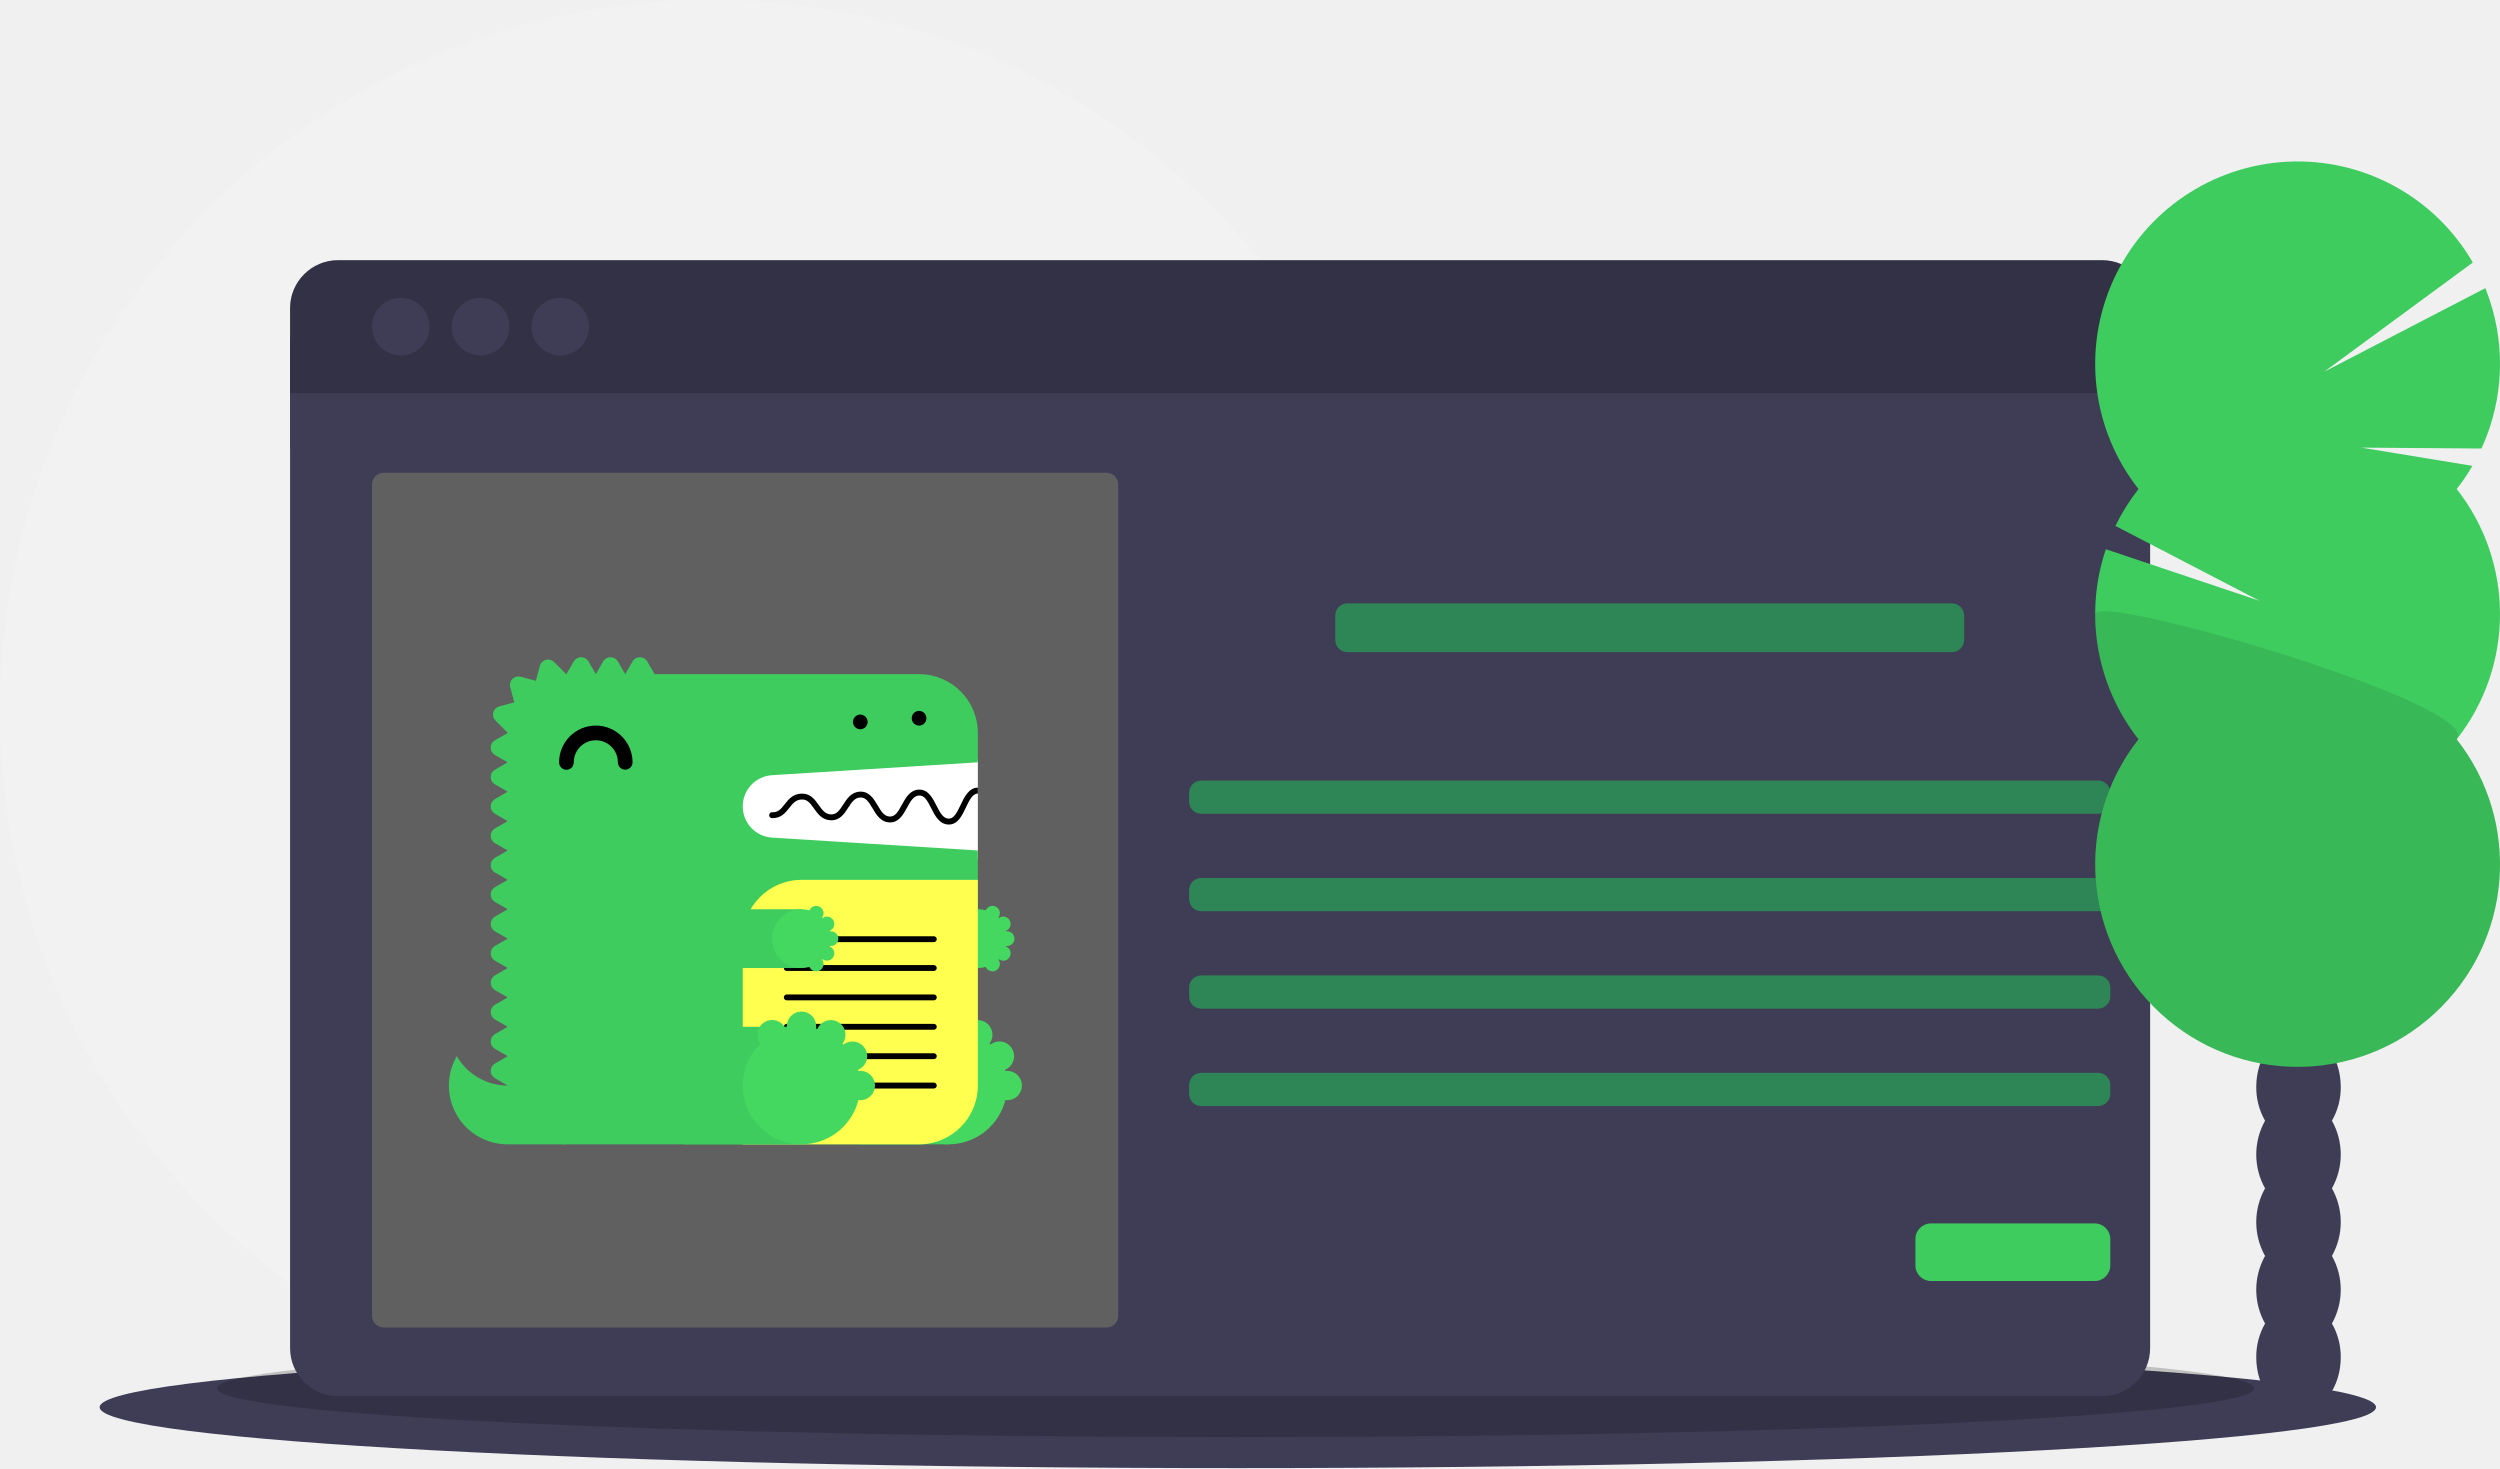
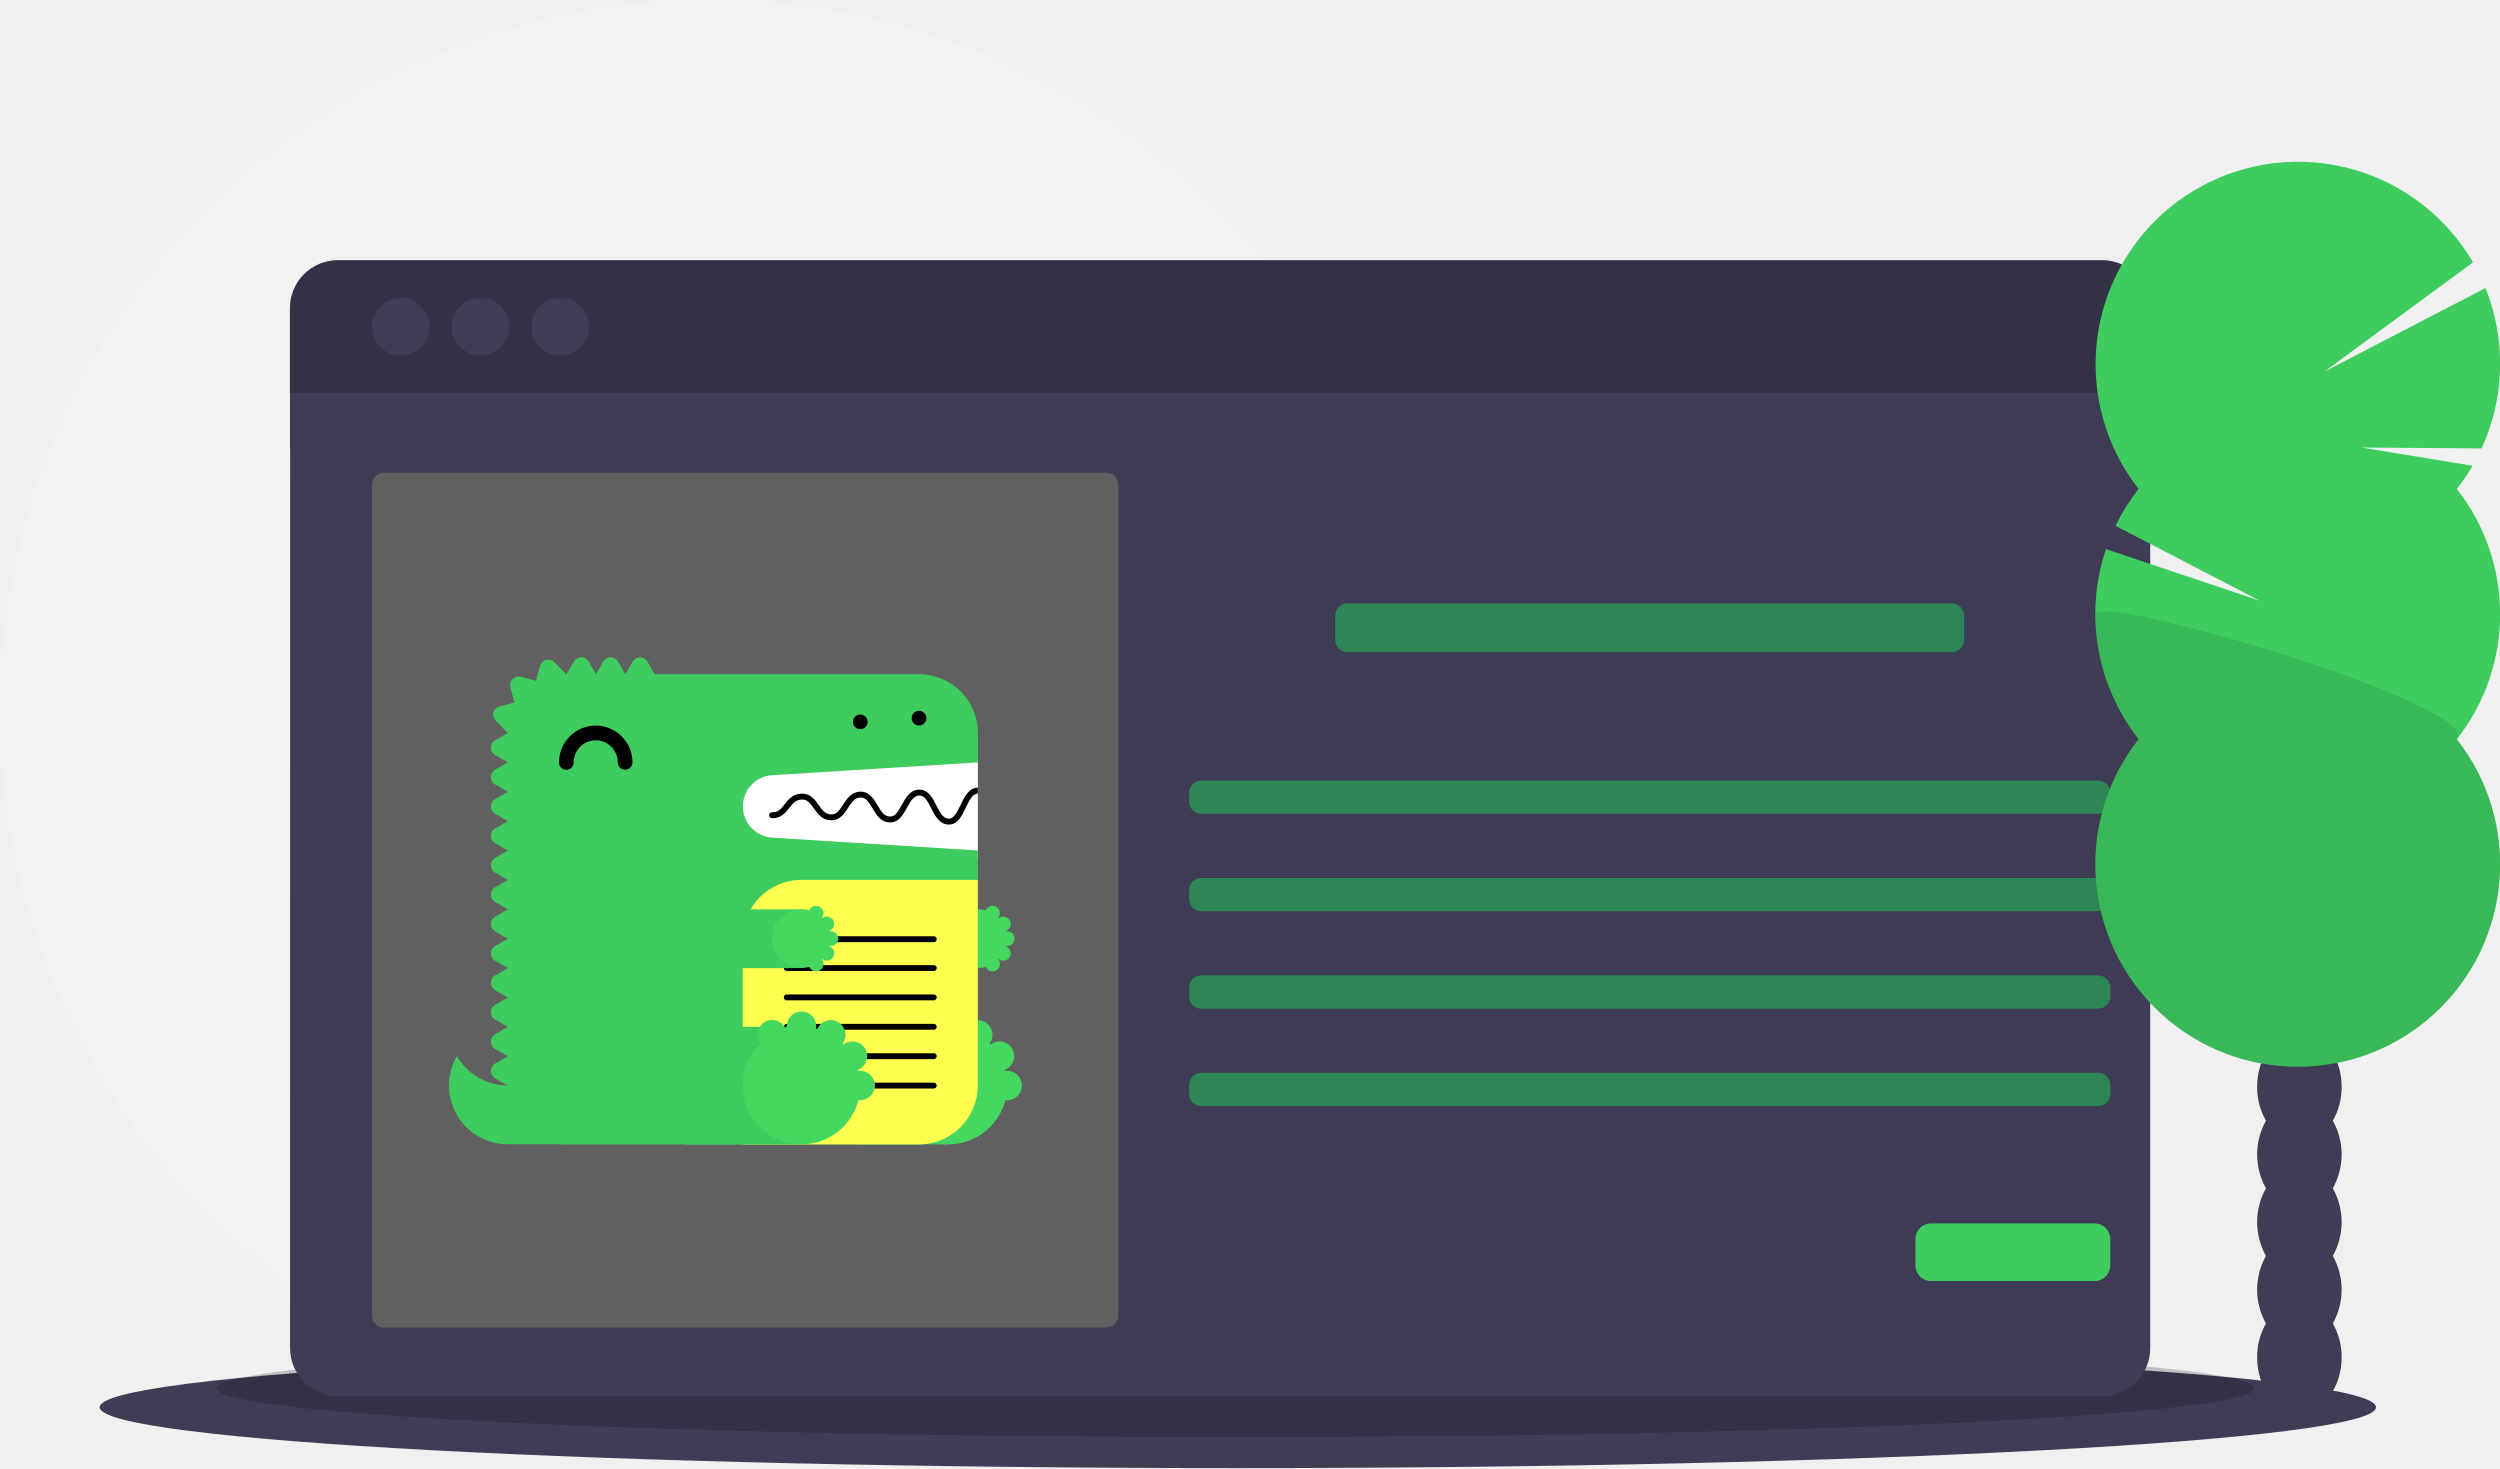
- <svg xmlns="http://www.w3.org/2000/svg" id="ac356da0-b129-4ca5-aecc-4700531dd101" data-name="Layer 1" width="1129" height="663" viewBox="0 0 1129 663">
+ <svg xmlns="http://www.w3.org/2000/svg" width="1129" height="663" data-name="Layer 1" viewBox="0 0 1129 663">
  <circle cx="321" cy="321" r="321" fill="#f2f2f2" />
  <ellipse cx="559" cy="635.5" rx="514" ry="27.5" fill="#3f3d56" />
-   <ellipse cx="558" cy="627" rx="460" ry="22" opacity="0.2" />
+   <ellipse cx="558" cy="627" rx="460" ry="22" opacity=".2" />
  <rect x="131" y="152.5" width="840" height="50" fill="#3f3d56" />
-   <path d="M166.5,727.33A21.67,21.67,0,0,0,188.17,749H984.83A21.67,21.67,0,0,0,1006.5,727.33V296h-840Z" transform="translate(-35.5 -118.5)" fill="#3f3d56" />
-   <path d="M984.83,236H188.17A21.67,21.67,0,0,0,166.5,257.67V296h840V257.67A21.67,21.67,0,0,0,984.83,236Z" transform="translate(-35.5 -118.5)" fill="#3f3d56" />
-   <path d="M984.83,236H188.17A21.67,21.67,0,0,0,166.5,257.67V296h840V257.67A21.67,21.67,0,0,0,984.83,236Z" transform="translate(-35.5 -118.5)" opacity="0.2" />
+   <path transform="translate(-35.5 -118.5)" d="m166.5 727.3a21.67 21.67 0 0 0 21.67 21.67h796.7a21.67 21.67 0 0 0 21.67-21.67v-431.3h-840z" fill="#3f3d56" />
+   <path transform="translate(-35.5 -118.5)" d="m984.8 236h-796.7a21.67 21.67 0 0 0-21.67 21.67v38.33h840v-38.33a21.67 21.67 0 0 0-21.67-21.67z" fill="#3f3d56" />
+   <path transform="translate(-35.5 -118.5)" d="m984.8 236h-796.7a21.67 21.67 0 0 0-21.67 21.67v38.33h840v-38.33a21.67 21.67 0 0 0-21.67-21.67z" opacity=".2" />
  <circle cx="181" cy="147.5" r="13" fill="#3f3d56" />
  <circle cx="217" cy="147.5" r="13" fill="#3f3d56" />
  <circle cx="253" cy="147.5" r="13" fill="#3f3d56" />
  <rect x="168" y="213.5" width="337" height="386" rx="5.335" fill="#606060" />
  <rect x="603" y="272.5" width="284" height="22" rx="5.476" fill="#2e8555" />
  <rect x="537" y="352.5" width="416" height="15" rx="5.476" fill="#2e8555" />
  <rect x="537" y="396.5" width="416" height="15" rx="5.476" fill="#2e8555" />
  <rect x="537" y="440.5" width="416" height="15" rx="5.476" fill="#2e8555" />
  <rect x="537" y="484.5" width="416" height="15" rx="5.476" fill="#2e8555" />
  <rect x="865" y="552.5" width="88" height="26" rx="7.028" fill="#3ecc5f" />
-   <path d="M1088.603,624.616a30.114,30.114,0,0,0,3.983-15.266c0-13.797-8.544-24.981-19.083-24.981s-19.083,11.184-19.083,24.981a30.114,30.114,0,0,0,3.983,15.266,31.248,31.248,0,0,0,0,30.532,31.248,31.248,0,0,0,0,30.532,31.248,31.248,0,0,0,0,30.532,30.114,30.114,0,0,0-3.983,15.266c0,13.797,8.544,24.981,19.083,24.981s19.083-11.184,19.083-24.981a30.114,30.114,0,0,0-3.983-15.266,31.248,31.248,0,0,0,0-30.532,31.248,31.248,0,0,0,0-30.532,31.248,31.248,0,0,0,0-30.532Z" transform="translate(-35.5 -118.5)" fill="#3f3d56" />
-   <ellipse cx="1038.003" cy="460.318" rx="19.083" ry="24.981" fill="#3f3d56" />
-   <ellipse cx="1038.003" cy="429.786" rx="19.083" ry="24.981" fill="#3f3d56" />
-   <path d="M1144.939,339.345a91.611,91.611,0,0,0,7.107-10.461l-50.141-8.235,54.229.403a91.566,91.566,0,0,0,1.746-72.426l-72.754,37.741,67.097-49.321a91.413,91.413,0,1,0-150.971,102.298,91.458,91.458,0,0,0-10.425,16.669l65.087,33.814-69.4-23.292a91.46,91.46,0,0,0,14.738,85.837,91.406,91.406,0,1,0,143.689,0,91.418,91.418,0,0,0,0-113.029Z" transform="translate(-35.5 -118.5)" fill="#3ecc5f" fill-rule="evenodd" />
-   <path d="M981.688,395.859a91.013,91.013,0,0,0,19.561,56.514,91.406,91.406,0,1,0,143.689,0C1157.19,436.821,981.688,385.6,981.688,395.859Z" transform="translate(-35.5 -118.5)" opacity="0.1" />
-   <path d="M365.62,461.436H477.094v45.12H365.62Z" transform="translate(-35.5 -118.5)" fill="#fff" fill-rule="evenodd" />
-   <path d="M264.763,608.741a26.509,26.509,0,0,1-22.962-13.271,26.51,26.51,0,0,0,22.962,39.812H291.304V608.741Z" transform="translate(-35.5 -118.5)" fill="#3ecc5f" fill-rule="evenodd" />
-   <path d="M384.172,468.571l92.922-5.807V449.493a26.541,26.541,0,0,0-26.541-26.541H331.116l-3.318-5.746a3.83,3.83,0,0,0-6.635,0l-3.318,5.746-3.318-5.746a3.83,3.83,0,0,0-6.635,0l-3.318,5.746L301.257,417.205a3.83,3.83,0,0,0-6.635,0L291.304,422.951c-.029,0-.056.004-.086.004l-5.497-5.495a3.829,3.829,0,0,0-6.407,1.717l-1.817,6.773L270.607,424.103a3.83,3.83,0,0,0-4.691,4.693l1.845,6.891-6.771,1.814a3.832,3.832,0,0,0-1.72,6.41l5.497,5.497c0,.028-.004.056-.004.085l-5.746,3.318a3.83,3.83,0,0,0,0,6.635l5.746,3.318L259.016,466.081a3.83,3.83,0,0,0,0,6.635l5.746,3.318-5.746,3.318a3.83,3.83,0,0,0,0,6.635l5.746,3.318-5.746,3.318a3.83,3.83,0,0,0,0,6.635l5.746,3.318-5.746,3.318a3.83,3.83,0,0,0,0,6.635l5.746,3.318-5.746,3.318a3.83,3.83,0,0,0,0,6.635l5.746,3.318-5.746,3.318a3.83,3.83,0,0,0,0,6.635l5.746,3.318-5.746,3.318a3.83,3.83,0,0,0,0,6.635l5.746,3.318L259.016,558.976a3.83,3.83,0,0,0,0,6.635l5.746,3.318-5.746,3.318a3.83,3.83,0,0,0,0,6.635l5.746,3.318-5.746,3.318a3.83,3.83,0,0,0,0,6.635l5.746,3.318-5.746,3.318a3.83,3.83,0,0,0,0,6.635l5.746,3.318A26.541,26.541,0,0,0,291.304,635.283H450.553A26.541,26.541,0,0,0,477.094,608.741V502.575l-92.922-5.807a14.126,14.126,0,0,1,0-28.198" transform="translate(-35.5 -118.5)" fill="#3ecc5f" fill-rule="evenodd" />
-   <path d="M424.011,635.283h39.812V582.2H424.011Z" transform="translate(-35.5 -118.5)" fill="#3ecc5f" fill-rule="evenodd" />
-   <path d="M490.365,602.106a6.602,6.602,0,0,0-.848.085c-.05-.199-.098-.399-.154-.599A6.627,6.627,0,1,0,482.806,590.21q-.22-.225-.445-.446a6.624,6.624,0,1,0-11.397-6.564c-.196-.056-.394-.102-.591-.153a6.64,6.64,0,1,0-13.101,0c-.196.05-.394.097-.591.153a6.628,6.628,0,1,0-11.397,6.564,26.528,26.528,0,1,0,44.231,25.528,6.621,6.621,0,1,0,.848-13.186" transform="translate(-35.5 -118.5)" fill="#44d860" fill-rule="evenodd" />
-   <path d="M437.282,555.658H477.094V529.117H437.282Z" transform="translate(-35.5 -118.5)" fill="#3ecc5f" fill-rule="evenodd" />
-   <path d="M490.365,545.705a3.318,3.318,0,0,0,0-6.635,3.411,3.411,0,0,0-.423.042c-.027-.1-.049-.199-.077-.299a3.319,3.319,0,0,0-1.278-6.379,3.282,3.282,0,0,0-2.001.687q-.109-.113-.223-.223a3.282,3.282,0,0,0,.671-1.983,3.318,3.318,0,0,0-6.37-1.299,13.271,13.271,0,1,0,0,25.541,3.318,3.318,0,0,0,6.37-1.299,3.282,3.282,0,0,0-.671-1.983q.113-.109.223-.223a3.282,3.282,0,0,0,2.001.687,3.318,3.318,0,0,0,1.278-6.379c.028-.098.05-.199.077-.299a3.413,3.413,0,0,0,.423.042" transform="translate(-35.5 -118.5)" fill="#44d860" fill-rule="evenodd" />
-   <path d="M317.845,466.081a3.318,3.318,0,0,1-3.318-3.318,9.953,9.953,0,1,0-19.906,0,3.318,3.318,0,1,1-6.635,0,16.588,16.588,0,1,1,33.177,0,3.318,3.318,0,0,1-3.318,3.318" transform="translate(-35.5 -118.5)" fill-rule="evenodd" />
-   <path d="M370.928,635.283h79.624A26.541,26.541,0,0,0,477.094,608.741v-92.895H397.47a26.541,26.541,0,0,0-26.541,26.541Z" transform="translate(-35.5 -118.5)" fill="#ffff50" fill-rule="evenodd" />
-   <path d="M457.214,556.985H390.808a1.327,1.327,0,0,1,0-2.654h66.407a1.327,1.327,0,0,1,0,2.654m0,26.541H390.808a1.327,1.327,0,1,1,0-2.654h66.407a1.327,1.327,0,0,1,0,2.654m0,26.541H390.808a1.327,1.327,0,1,1,0-2.654h66.407a1.327,1.327,0,0,1,0,2.654m0-66.107H390.808a1.327,1.327,0,0,1,0-2.654h66.407a1.327,1.327,0,0,1,0,2.654m0,26.295H390.808a1.327,1.327,0,0,1,0-2.654h66.407a1.327,1.327,0,0,1,0,2.654m0,26.541H390.808a1.327,1.327,0,0,1,0-2.654h66.407a1.327,1.327,0,0,1,0,2.654M477.094,474.191c-.016,0-.029-.008-.045-.007-4.101.139-6.041,4.241-7.753,7.86-1.786,3.782-3.168,6.241-5.432,6.167-2.507-.09-3.94-2.922-5.458-5.919-1.744-3.442-3.734-7.347-7.913-7.201-4.042.138-5.989,3.708-7.706,6.857-1.827,3.355-3.071,5.395-5.469,5.3-2.557-.093-3.916-2.395-5.489-5.06-1.753-2.967-3.78-6.304-7.878-6.189-3.973.137-5.925,3.165-7.648,5.839-1.822,2.827-3.099,4.549-5.527,4.447-2.618-.093-3.971-2.004-5.535-4.216-1.757-2.486-3.737-5.299-7.823-5.162-3.886.133-5.838,2.614-7.559,4.801-1.635,2.076-2.912,3.718-5.612,3.615a1.328,1.328,0,1,0-.096,2.654c4.004.134,6.032-2.389,7.793-4.628,1.562-1.985,2.91-3.699,5.564-3.789,2.556-.109,3.754,1.48,5.567,4.041,1.721,2.434,3.675,5.194,7.605,5.336,4.118.138,6.099-2.939,7.854-5.663,1.569-2.434,2.922-4.535,5.507-4.624,2.379-.089,3.675,1.792,5.501,4.885,1.721,2.916,3.671,6.219,7.68,6.365,4.147.143,6.15-3.477,7.895-6.682,1.512-2.771,2.938-5.388,5.466-5.476,2.379-.056,3.62,2.117,5.456,5.746,1.715,3.388,3.659,7.226,7.73,7.373l.224.004c4.066,0,5.996-4.081,7.704-7.689,1.512-3.198,2.942-6.211,5.397-6.334Z" transform="translate(-35.5 -118.5)" fill-rule="evenodd" />
-   <path d="M344.387,635.283h53.083V582.2H344.387Z" transform="translate(-35.5 -118.5)" fill="#3ecc5f" fill-rule="evenodd" />
-   <path d="M424.011,602.106a6.602,6.602,0,0,0-.848.085c-.05-.199-.098-.399-.154-.599A6.627,6.627,0,1,0,416.452,590.21q-.22-.225-.445-.446a6.624,6.624,0,1,0-11.397-6.564c-.196-.056-.394-.102-.591-.153a6.64,6.64,0,1,0-13.101,0c-.196.05-.394.097-.591.153a6.628,6.628,0,1,0-11.397,6.564,26.528,26.528,0,1,0,44.231,25.528,6.621,6.621,0,1,0,.848-13.186" transform="translate(-35.5 -118.5)" fill="#44d860" fill-rule="evenodd" />
-   <path d="M344.387,555.658h53.083V529.117H344.387Z" transform="translate(-35.5 -118.5)" fill="#3ecc5f" fill-rule="evenodd" />
-   <path d="M410.74,545.705a3.318,3.318,0,1,0,0-6.635,3.411,3.411,0,0,0-.423.042c-.027-.1-.049-.199-.077-.299a3.319,3.319,0,0,0-1.278-6.379,3.282,3.282,0,0,0-2.001.687q-.109-.113-.223-.223a3.282,3.282,0,0,0,.671-1.983,3.318,3.318,0,0,0-6.37-1.299,13.271,13.271,0,1,0,0,25.541,3.318,3.318,0,0,0,6.37-1.299,3.282,3.282,0,0,0-.671-1.983q.113-.109.223-.223a3.282,3.282,0,0,0,2.001.687,3.318,3.318,0,0,0,1.278-6.379c.028-.098.05-.199.077-.299a3.413,3.413,0,0,0,.423.042" transform="translate(-35.5 -118.5)" fill="#44d860" fill-rule="evenodd" />
-   <path d="M424.011,447.834a3.603,3.603,0,0,1-.65-.066,3.344,3.344,0,0,1-.624-.186,3.447,3.447,0,0,1-.572-.305,5.027,5.027,0,0,1-.504-.411,3.887,3.887,0,0,1-.41-.504,3.275,3.275,0,0,1-.557-1.845,3.602,3.602,0,0,1,.066-.65,3.826,3.826,0,0,1,.184-.624,3.489,3.489,0,0,1,.307-.571,3.197,3.197,0,0,1,.914-.916,3.447,3.447,0,0,1,.572-.305,3.344,3.344,0,0,1,.624-.186,3.069,3.069,0,0,1,1.301,0,3.223,3.223,0,0,1,1.194.491,5.028,5.028,0,0,1,.504.411,4.88,4.88,0,0,1,.411.504,3.382,3.382,0,0,1,.305.571,3.478,3.478,0,0,1,.252,1.274A3.364,3.364,0,0,1,426.36,446.865a5.027,5.027,0,0,1-.504.411,3.306,3.306,0,0,1-1.845.557m26.541-1.659a3.388,3.388,0,0,1-2.35-.969,5.042,5.042,0,0,1-.41-.504,3.275,3.275,0,0,1-.557-1.845,3.387,3.387,0,0,1,.967-2.349,5.026,5.026,0,0,1,.504-.411,3.447,3.447,0,0,1,.572-.305,3.343,3.343,0,0,1,.624-.186,3.07,3.07,0,0,1,1.301,0,3.224,3.224,0,0,1,1.194.491,5.026,5.026,0,0,1,.504.411,3.388,3.388,0,0,1,.969,2.349,3.726,3.726,0,0,1-.066.65,3.374,3.374,0,0,1-.186.624,4.715,4.715,0,0,1-.305.571,4.88,4.88,0,0,1-.411.504,5.026,5.026,0,0,1-.504.411,3.305,3.305,0,0,1-1.845.557" transform="translate(-35.5 -118.5)" fill-rule="evenodd" />
+   <path transform="translate(-35.5 -118.5)" d="m1089 624.6a30.11 30.11 0 0 0 3.983-15.27c0-13.8-8.544-24.98-19.08-24.98s-19.08 11.18-19.08 24.98a30.11 30.11 0 0 0 3.983 15.27 31.25 31.25 0 0 0 0 30.53 31.25 31.25 0 0 0 0 30.53 31.25 31.25 0 0 0 0 30.53 30.11 30.11 0 0 0-3.983 15.27c0 13.8 8.544 24.98 19.08 24.98s19.08-11.18 19.08-24.98a30.11 30.11 0 0 0-3.983-15.27 31.25 31.25 0 0 0 0-30.53 31.25 31.25 0 0 0 0-30.53 31.25 31.25 0 0 0 0-30.53z" fill="#3f3d56" />
+   <ellipse cx="1038" cy="460.3" rx="19.08" ry="24.98" fill="#3f3d56" />
+   <ellipse cx="1038" cy="429.8" rx="19.08" ry="24.98" fill="#3f3d56" />
+   <path transform="translate(-35.5 -118.5)" d="m1145 339.3a91.61 91.61 0 0 0 7.107-10.46l-50.14-8.235 54.23 0.403a91.57 91.57 0 0 0 1.746-72.43l-72.75 37.74 67.1-49.32a91.41 91.41 0 1 0-151 102.3 91.46 91.46 0 0 0-10.42 16.67l65.09 33.81-69.4-23.29a91.46 91.46 0 0 0 14.74 85.84 91.41 91.41 0 1 0 143.7 0 91.42 91.42 0 0 0 0-113z" fill="#3ecc5f" fill-rule="evenodd" />
+   <path transform="translate(-35.5 -118.5)" d="m981.7 395.9a91.01 91.01 0 0 0 19.56 56.51 91.41 91.41 0 1 0 143.7 0c12.25-15.55-163.3-66.77-163.3-56.51z" opacity=".1" />
+   <path transform="translate(-35.5 -118.5)" d="m365.6 461.4h111.5v45.12h-111.5z" fill="#fff" fill-rule="evenodd" />
+   <path transform="translate(-35.5 -118.5)" d="m264.8 608.7a26.51 26.51 0 0 1-22.96-13.27 26.51 26.51 0 0 0 22.96 39.81h26.54v-26.54z" fill="#3ecc5f" fill-rule="evenodd" />
+   <path transform="translate(-35.5 -118.5)" d="m384.2 468.6 92.92-5.807v-13.27a26.54 26.54 0 0 0-26.54-26.54h-119.4l-3.318-5.746a3.83 3.83 0 0 0-6.635 0l-3.318 5.746-3.318-5.746a3.83 3.83 0 0 0-6.635 0l-3.318 5.746-3.318-5.746a3.83 3.83 0 0 0-6.635 0l-3.318 5.746c-0.029 0-0.056 4e-3 -0.086 4e-3l-5.497-5.495a3.829 3.829 0 0 0-6.407 1.717l-1.817 6.773-6.89-1.847a3.83 3.83 0 0 0-4.691 4.693l1.845 6.891-6.771 1.814a3.832 3.832 0 0 0-1.72 6.41l5.497 5.497c0 0.028-4e-3 0.056-4e-3 0.085l-5.746 3.318a3.83 3.83 0 0 0 0 6.635l5.746 3.318-5.746 3.318a3.83 3.83 0 0 0 0 6.635l5.746 3.318-5.746 3.318a3.83 3.83 0 0 0 0 6.635l5.746 3.318-5.746 3.318a3.83 3.83 0 0 0 0 6.635l5.746 3.318-5.746 3.318a3.83 3.83 0 0 0 0 6.635l5.746 3.318-5.746 3.318a3.83 3.83 0 0 0 0 6.635l5.746 3.318-5.746 3.318a3.83 3.83 0 0 0 0 6.635l5.746 3.318-5.746 3.318a3.83 3.83 0 0 0 0 6.635l5.746 3.318-5.746 3.318a3.83 3.83 0 0 0 0 6.635l5.746 3.318-5.746 3.318a3.83 3.83 0 0 0 0 6.635l5.746 3.318-5.746 3.318a3.83 3.83 0 0 0 0 6.635l5.746 3.318-5.746 3.318a3.83 3.83 0 0 0 0 6.635l5.746 3.318a26.54 26.54 0 0 0 26.54 26.54h159.2a26.54 26.54 0 0 0 26.54-26.54v-106.2l-92.92-5.807a14.13 14.13 0 0 1 0-28.2" fill="#3ecc5f" fill-rule="evenodd" />
+   <path transform="translate(-35.5 -118.5)" d="m424 635.3h39.81v-53.08h-39.81z" fill="#3ecc5f" fill-rule="evenodd" />
+   <path transform="translate(-35.5 -118.5)" d="m490.4 602.1a6.602 6.602 0 0 0-0.848 0.085c-0.05-0.199-0.098-0.399-0.154-0.599a6.627 6.627 0 1 0-6.557-11.38q-0.22-0.225-0.445-0.446a6.624 6.624 0 1 0-11.4-6.564c-0.196-0.056-0.394-0.102-0.591-0.153a6.64 6.64 0 1 0-13.1 0c-0.196 0.05-0.394 0.097-0.591 0.153a6.628 6.628 0 1 0-11.4 6.564 26.53 26.53 0 1 0 44.23 25.53 6.621 6.621 0 1 0 0.848-13.19" fill="#44d860" fill-rule="evenodd" />
+   <path transform="translate(-35.5 -118.5)" d="m437.3 555.7h39.81v-26.54h-39.81z" fill="#3ecc5f" fill-rule="evenodd" />
+   <path transform="translate(-35.5 -118.5)" d="m490.4 545.7a3.318 3.318 0 0 0 0-6.635 3.411 3.411 0 0 0-0.423 0.042c-0.027-0.1-0.049-0.199-0.077-0.299a3.319 3.319 0 0 0-1.278-6.379 3.282 3.282 0 0 0-2.001 0.687q-0.11-0.114-0.223-0.223a3.282 3.282 0 0 0 0.671-1.983 3.318 3.318 0 0 0-6.37-1.299 13.27 13.27 0 1 0 0 25.54 3.318 3.318 0 0 0 6.37-1.299 3.282 3.282 0 0 0-0.671-1.983q0.114-0.11 0.223-0.223a3.282 3.282 0 0 0 2.001 0.687 3.318 3.318 0 0 0 1.278-6.379c0.028-0.098 0.05-0.199 0.077-0.299a3.413 3.413 0 0 0 0.423 0.042" fill="#44d860" fill-rule="evenodd" />
+   <path transform="translate(-35.5 -118.5)" d="m317.8 466.1a3.318 3.318 0 0 1-3.318-3.318 9.953 9.953 0 1 0-19.91 0 3.318 3.318 0 1 1-6.635 0 16.59 16.59 0 1 1 33.18 0 3.318 3.318 0 0 1-3.318 3.318" fill-rule="evenodd" />
+   <path transform="translate(-35.5 -118.5)" d="m370.9 635.3h79.62a26.54 26.54 0 0 0 26.54-26.54v-92.9h-79.62a26.54 26.54 0 0 0-26.54 26.54z" fill="#ffff50" fill-rule="evenodd" />
+   <path transform="translate(-35.5 -118.5)" d="m457.2 557h-66.41a1.327 1.327 0 0 1 0-2.654h66.41a1.327 1.327 0 0 1 0 2.654m0 26.54h-66.41a1.327 1.327 0 1 1 0-2.654h66.41a1.327 1.327 0 0 1 0 2.654m0 26.54h-66.41a1.327 1.327 0 1 1 0-2.654h66.41a1.327 1.327 0 0 1 0 2.654m0-66.11h-66.41a1.327 1.327 0 0 1 0-2.654h66.41a1.327 1.327 0 0 1 0 2.654m0 26.29h-66.41a1.327 1.327 0 0 1 0-2.654h66.41a1.327 1.327 0 0 1 0 2.654m0 26.54h-66.41a1.327 1.327 0 0 1 0-2.654h66.41a1.327 1.327 0 0 1 0 2.654m19.88-122.6c-0.016 0-0.029-8e-3 -0.045-0.007-4.101 0.139-6.041 4.241-7.753 7.86-1.786 3.782-3.168 6.241-5.432 6.167-2.507-0.09-3.94-2.922-5.458-5.919-1.744-3.442-3.734-7.347-7.913-7.201-4.042 0.138-5.989 3.708-7.706 6.857-1.827 3.355-3.071 5.395-5.469 5.3-2.557-0.093-3.916-2.395-5.489-5.06-1.753-2.967-3.78-6.304-7.878-6.189-3.973 0.137-5.925 3.165-7.648 5.839-1.822 2.827-3.099 4.549-5.527 4.447-2.618-0.093-3.971-2.004-5.535-4.216-1.757-2.486-3.737-5.299-7.823-5.162-3.886 0.133-5.838 2.614-7.559 4.801-1.635 2.076-2.912 3.718-5.612 3.615a1.328 1.328 0 1 0-0.096 2.654c4.004 0.134 6.032-2.389 7.793-4.628 1.562-1.985 2.91-3.699 5.564-3.789 2.556-0.109 3.754 1.48 5.567 4.041 1.721 2.434 3.675 5.194 7.605 5.336 4.118 0.138 6.099-2.939 7.854-5.663 1.569-2.434 2.922-4.535 5.507-4.624 2.379-0.089 3.675 1.792 5.501 4.885 1.721 2.916 3.671 6.219 7.68 6.365 4.147 0.143 6.15-3.477 7.895-6.682 1.512-2.771 2.938-5.388 5.466-5.476 2.379-0.056 3.62 2.117 5.456 5.746 1.715 3.388 3.659 7.226 7.73 7.373l0.224 4e-3c4.066 0 5.996-4.081 7.704-7.689 1.512-3.198 2.942-6.211 5.397-6.334z" fill-rule="evenodd" />
+   <path transform="translate(-35.5 -118.5)" d="m344.4 635.3h53.08v-53.08h-53.08z" fill="#3ecc5f" fill-rule="evenodd" />
+   <path transform="translate(-35.5 -118.5)" d="m424 602.1a6.602 6.602 0 0 0-0.848 0.085c-0.05-0.199-0.098-0.399-0.154-0.599a6.627 6.627 0 1 0-6.557-11.38q-0.22-0.225-0.445-0.446a6.624 6.624 0 1 0-11.4-6.564c-0.196-0.056-0.394-0.102-0.591-0.153a6.64 6.64 0 1 0-13.1 0c-0.196 0.05-0.394 0.097-0.591 0.153a6.628 6.628 0 1 0-11.4 6.564 26.53 26.53 0 1 0 44.23 25.53 6.621 6.621 0 1 0 0.848-13.19" fill="#44d860" fill-rule="evenodd" />
+   <path transform="translate(-35.5 -118.5)" d="m344.4 555.7h53.08v-26.54h-53.08z" fill="#3ecc5f" fill-rule="evenodd" />
+   <path transform="translate(-35.5 -118.5)" d="m410.7 545.7a3.318 3.318 0 1 0 0-6.635 3.411 3.411 0 0 0-0.423 0.042c-0.027-0.1-0.049-0.199-0.077-0.299a3.319 3.319 0 0 0-1.278-6.379 3.282 3.282 0 0 0-2.001 0.687q-0.11-0.114-0.223-0.223a3.282 3.282 0 0 0 0.671-1.983 3.318 3.318 0 0 0-6.37-1.299 13.27 13.27 0 1 0 0 25.54 3.318 3.318 0 0 0 6.37-1.299 3.282 3.282 0 0 0-0.671-1.983q0.114-0.11 0.223-0.223a3.282 3.282 0 0 0 2.001 0.687 3.318 3.318 0 0 0 1.278-6.379c0.028-0.098 0.05-0.199 0.077-0.299a3.413 3.413 0 0 0 0.423 0.042" fill="#44d860" fill-rule="evenodd" />
+   <path transform="translate(-35.5 -118.5)" d="m424 447.8a3.603 3.603 0 0 1-0.65-0.066 3.344 3.344 0 0 1-0.624-0.186 3.447 3.447 0 0 1-0.572-0.305 5.027 5.027 0 0 1-0.504-0.411 3.887 3.887 0 0 1-0.41-0.504 3.275 3.275 0 0 1-0.557-1.845 3.602 3.602 0 0 1 0.066-0.65 3.826 3.826 0 0 1 0.184-0.624 3.489 3.489 0 0 1 0.307-0.571 3.197 3.197 0 0 1 0.914-0.916 3.447 3.447 0 0 1 0.572-0.305 3.344 3.344 0 0 1 0.624-0.186 3.069 3.069 0 0 1 1.301 0 3.223 3.223 0 0 1 1.194 0.491 5.028 5.028 0 0 1 0.504 0.411 4.88 4.88 0 0 1 0.411 0.504 3.382 3.382 0 0 1 0.305 0.571 3.478 3.478 0 0 1 0.252 1.274 3.364 3.364 0 0 1-0.969 2.349 5.027 5.027 0 0 1-0.504 0.411 3.306 3.306 0 0 1-1.845 0.557m26.54-1.659a3.388 3.388 0 0 1-2.35-0.969 5.042 5.042 0 0 1-0.41-0.504 3.275 3.275 0 0 1-0.557-1.845 3.387 3.387 0 0 1 0.967-2.349 5.026 5.026 0 0 1 0.504-0.411 3.447 3.447 0 0 1 0.572-0.305 3.343 3.343 0 0 1 0.624-0.186 3.07 3.07 0 0 1 1.301 0 3.224 3.224 0 0 1 1.194 0.491 5.026 5.026 0 0 1 0.504 0.411 3.388 3.388 0 0 1 0.969 2.349 3.726 3.726 0 0 1-0.066 0.65 3.374 3.374 0 0 1-0.186 0.624 4.715 4.715 0 0 1-0.305 0.571 4.88 4.88 0 0 1-0.411 0.504 5.026 5.026 0 0 1-0.504 0.411 3.305 3.305 0 0 1-1.845 0.557" fill-rule="evenodd" />
</svg>
